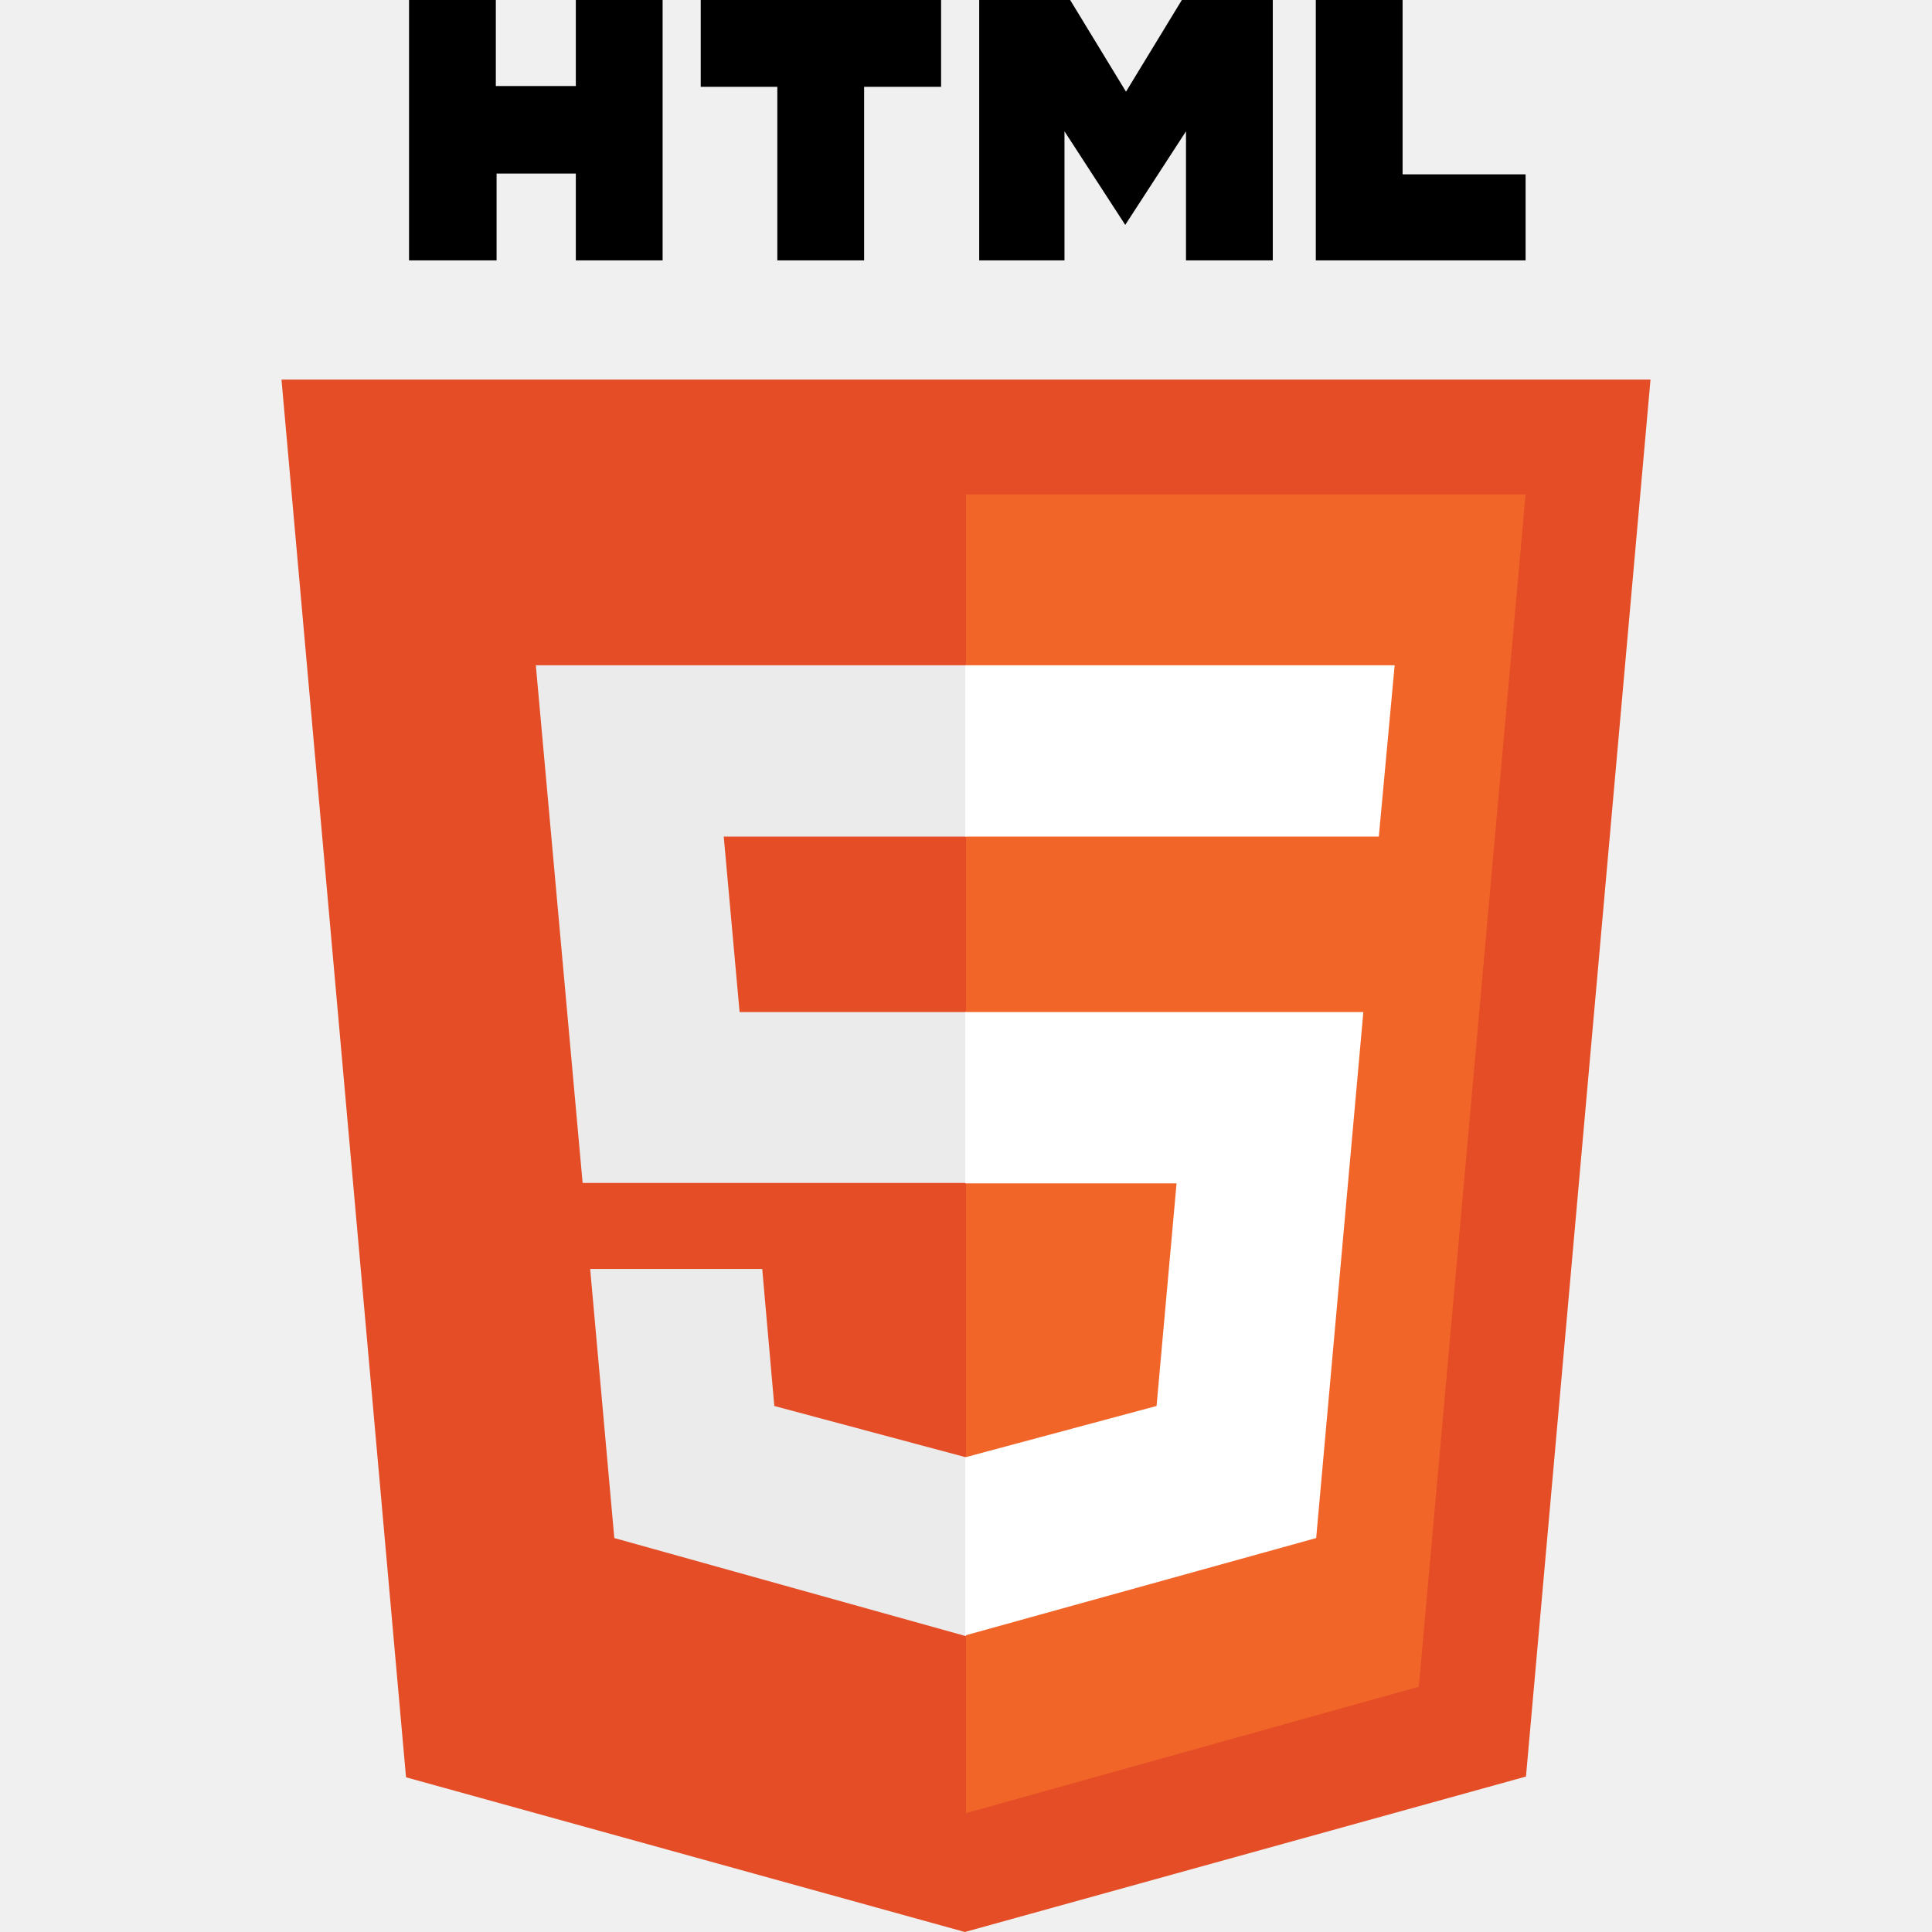
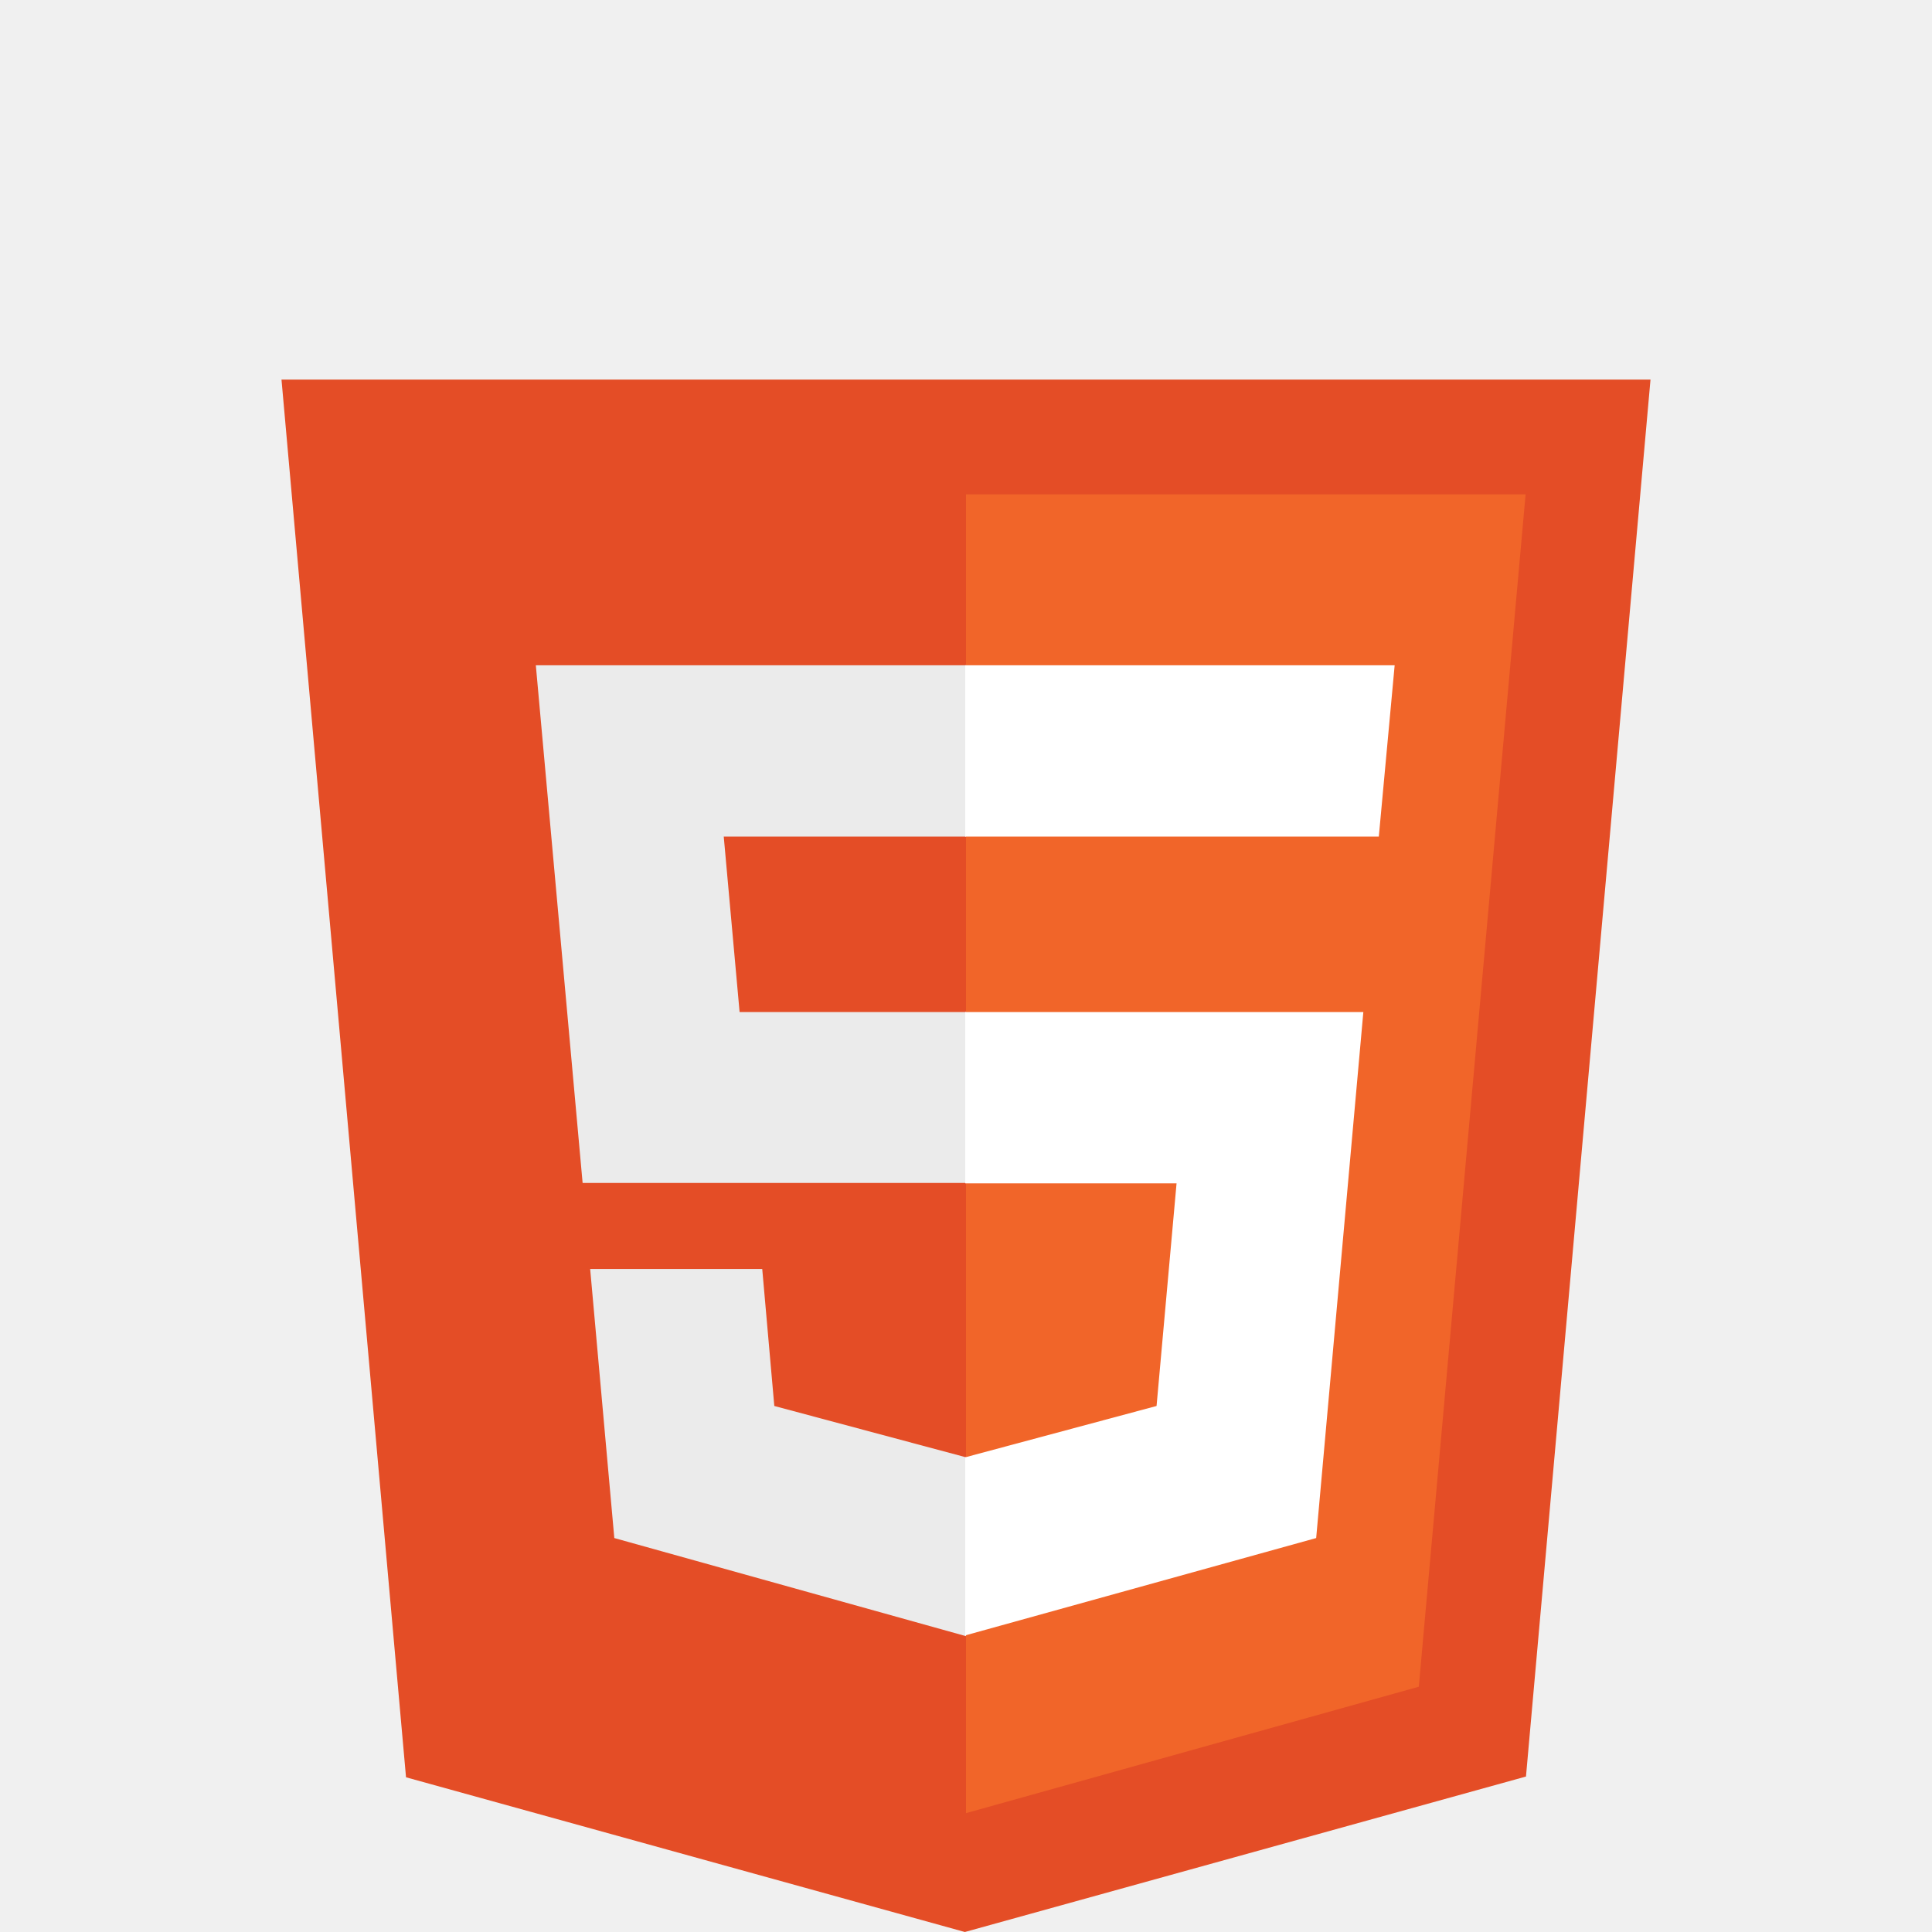
<svg xmlns="http://www.w3.org/2000/svg" viewBox="0 0 512 512">
-   <path d="M108.4 0h23v22.8h21.2V0h23v69h-23V46h-21v23h-23.2M206 23h-20.3V0h63.7v23H229v46h-23M259.5 0h24.1l14.8 24.3L313.2 0h24.1v69h-23V34.8l-16.1 24.8l-16.1-24.8v34.2h-22.6M348.7 0h23v46.2h32.6V69h-55.6" />
-   <path fill="#e44d26" d="M107.6 471l-33-370.4h362.8l-33 370.2L255.7 512" />
-   <path fill="#f16529" d="M256 480.5V131H404.3L376 447" />
-   <path fill="#ebebeb" d="M142 176.3h114v45.4h-64.2l4.2 46.5h60v45.3H154.4M156.4 336.3H202l3.2 36.3 50.8 13.6v47.4l-93.2-26" />
-   <path fill="#fff" d="M369.6 176.3H255.8v45.4h109.6M361.3 268.2H255.8v45.4h56l-5.3 59-50.7 13.6v47.2l93-25.8" />
+   <path fill="#e44d26" d="m107.6 471-33-370.4h362.8l-33 370.2L255.7 512" />
+   <path fill="#f16529" d="M256 480.5V131h148.3L376 447" />
+   <path fill="#ebebeb" d="M142 176.3h114v45.4h-64.2l4.2 46.5h60v45.3H154.4m2 22.8H202l3.2 36.3 50.8 13.6v47.4l-93.2-26" />
+   <path fill="#fff" d="M369.6 176.3H255.8v45.4h109.6m-4.1 46.5H255.8v45.4h56l-5.3 59-50.7 13.6v47.2l93-25.8" />
</svg>
